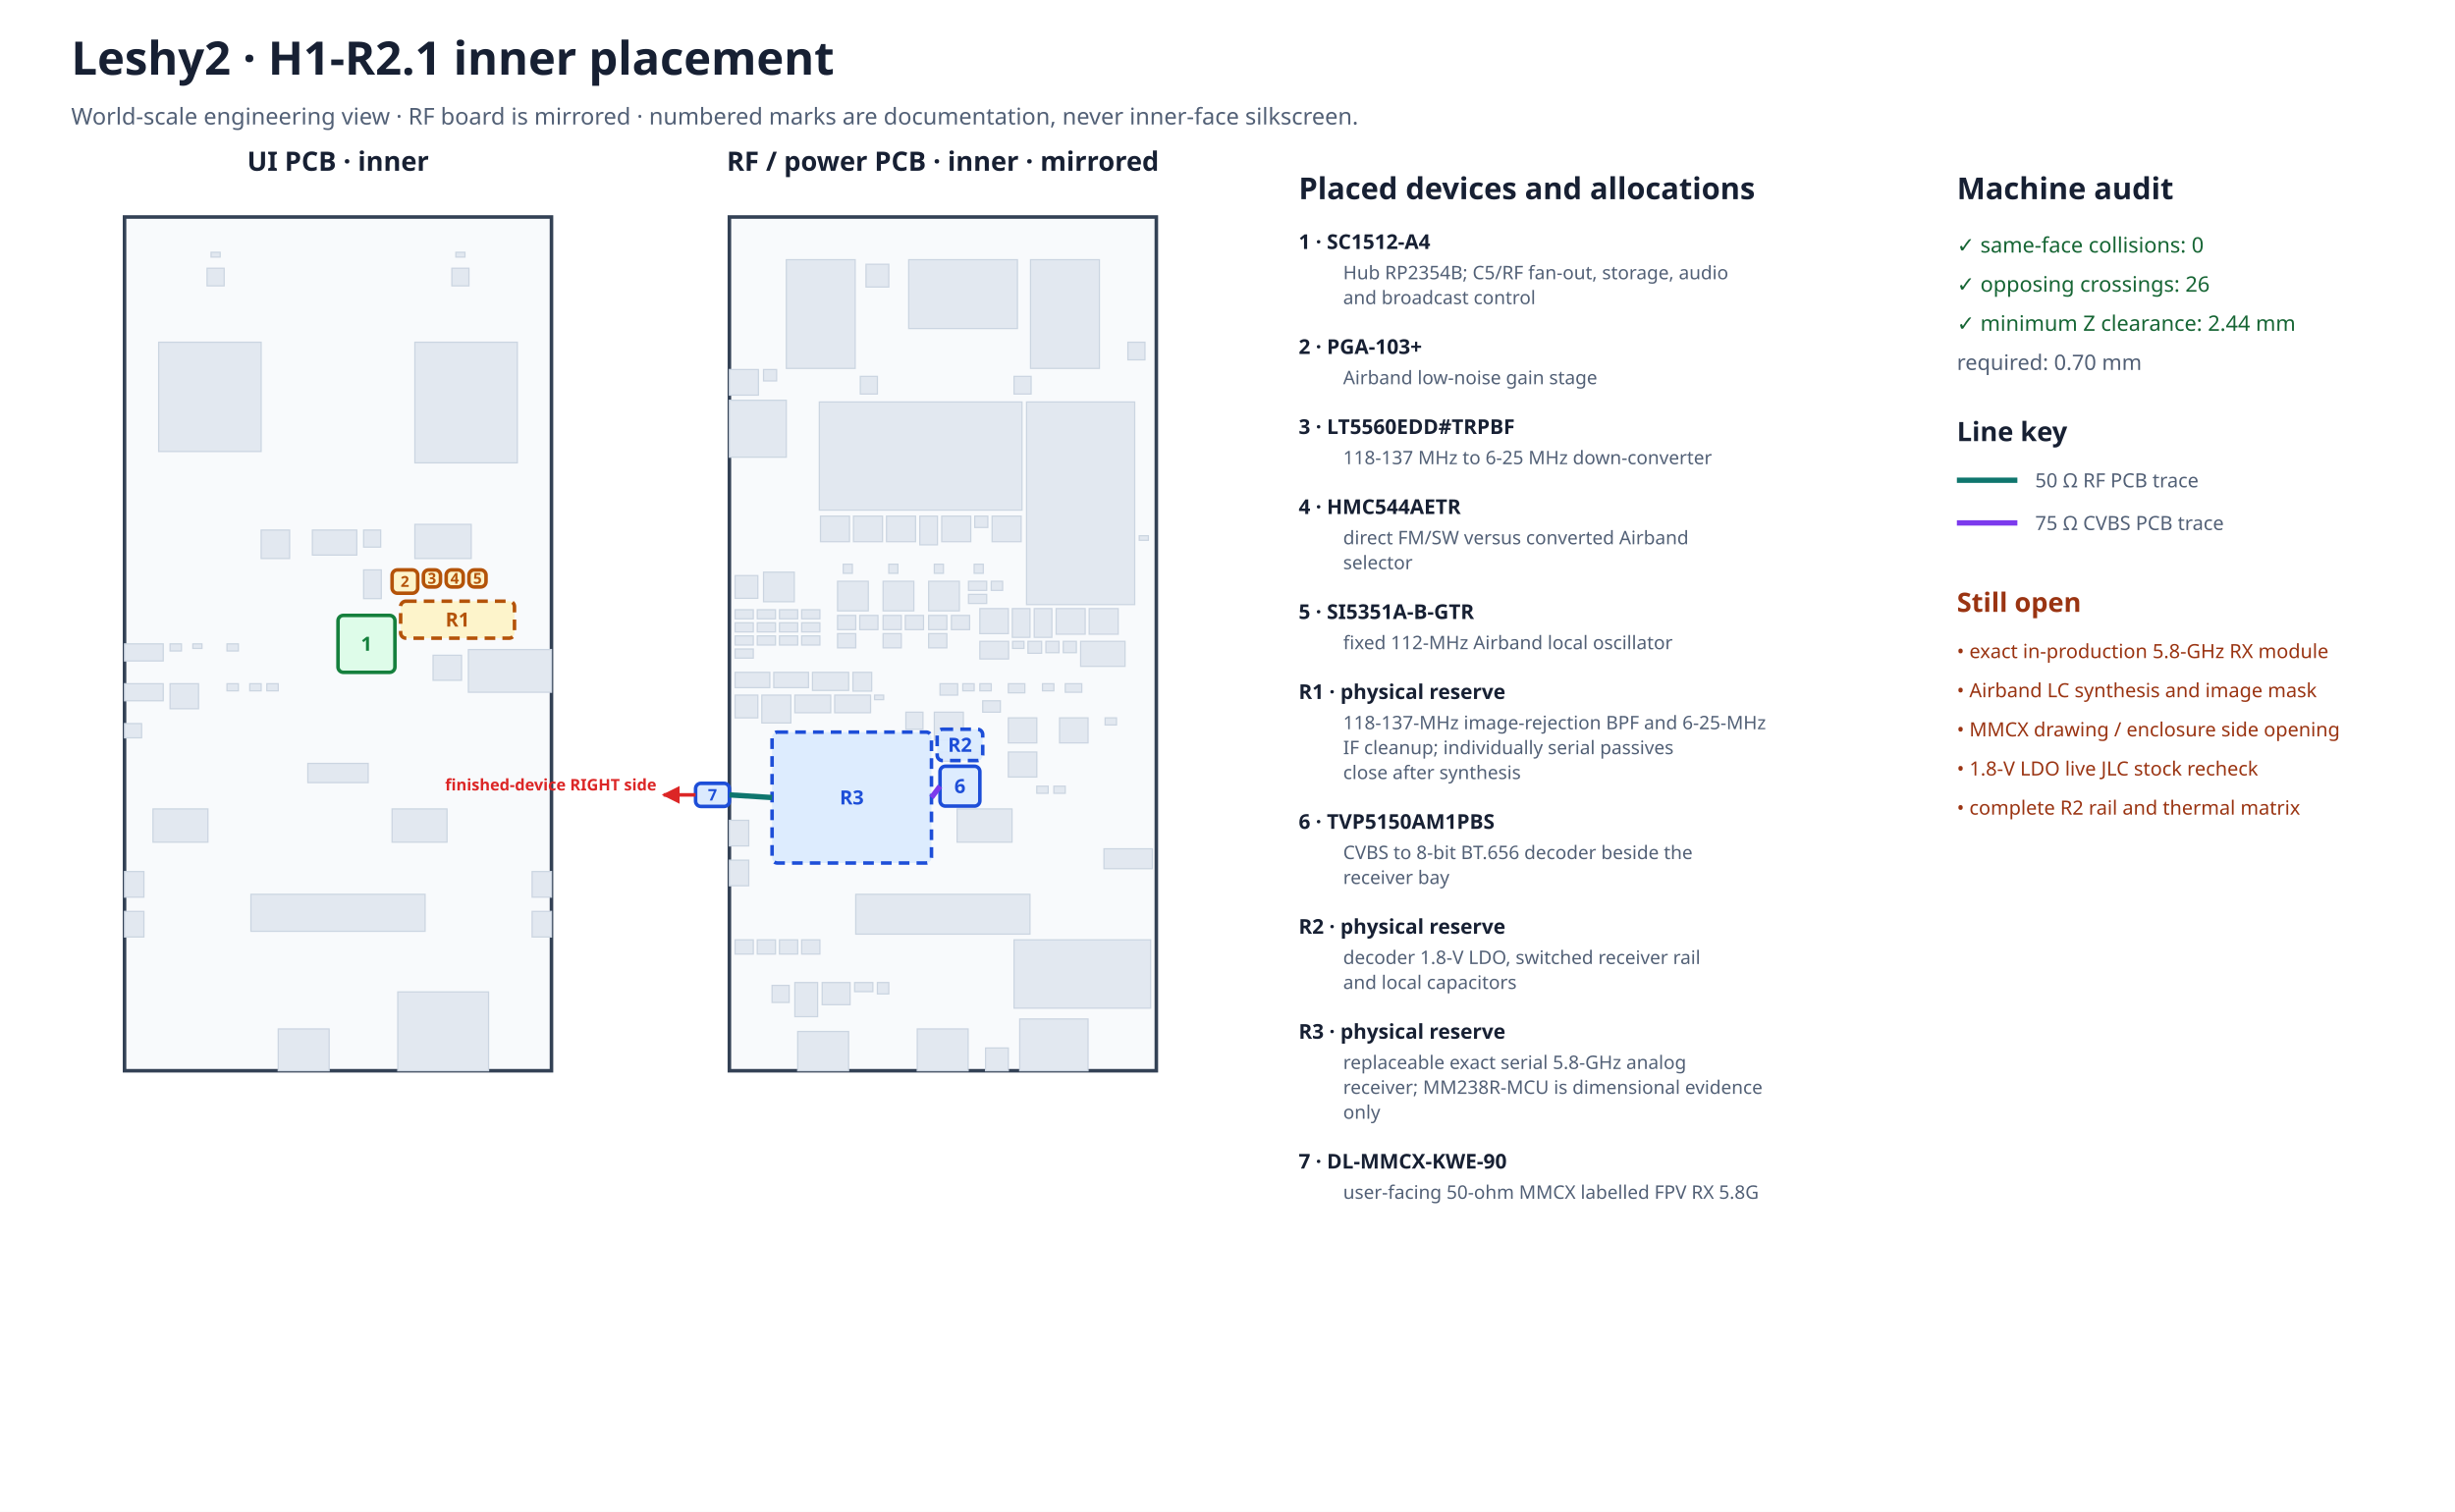
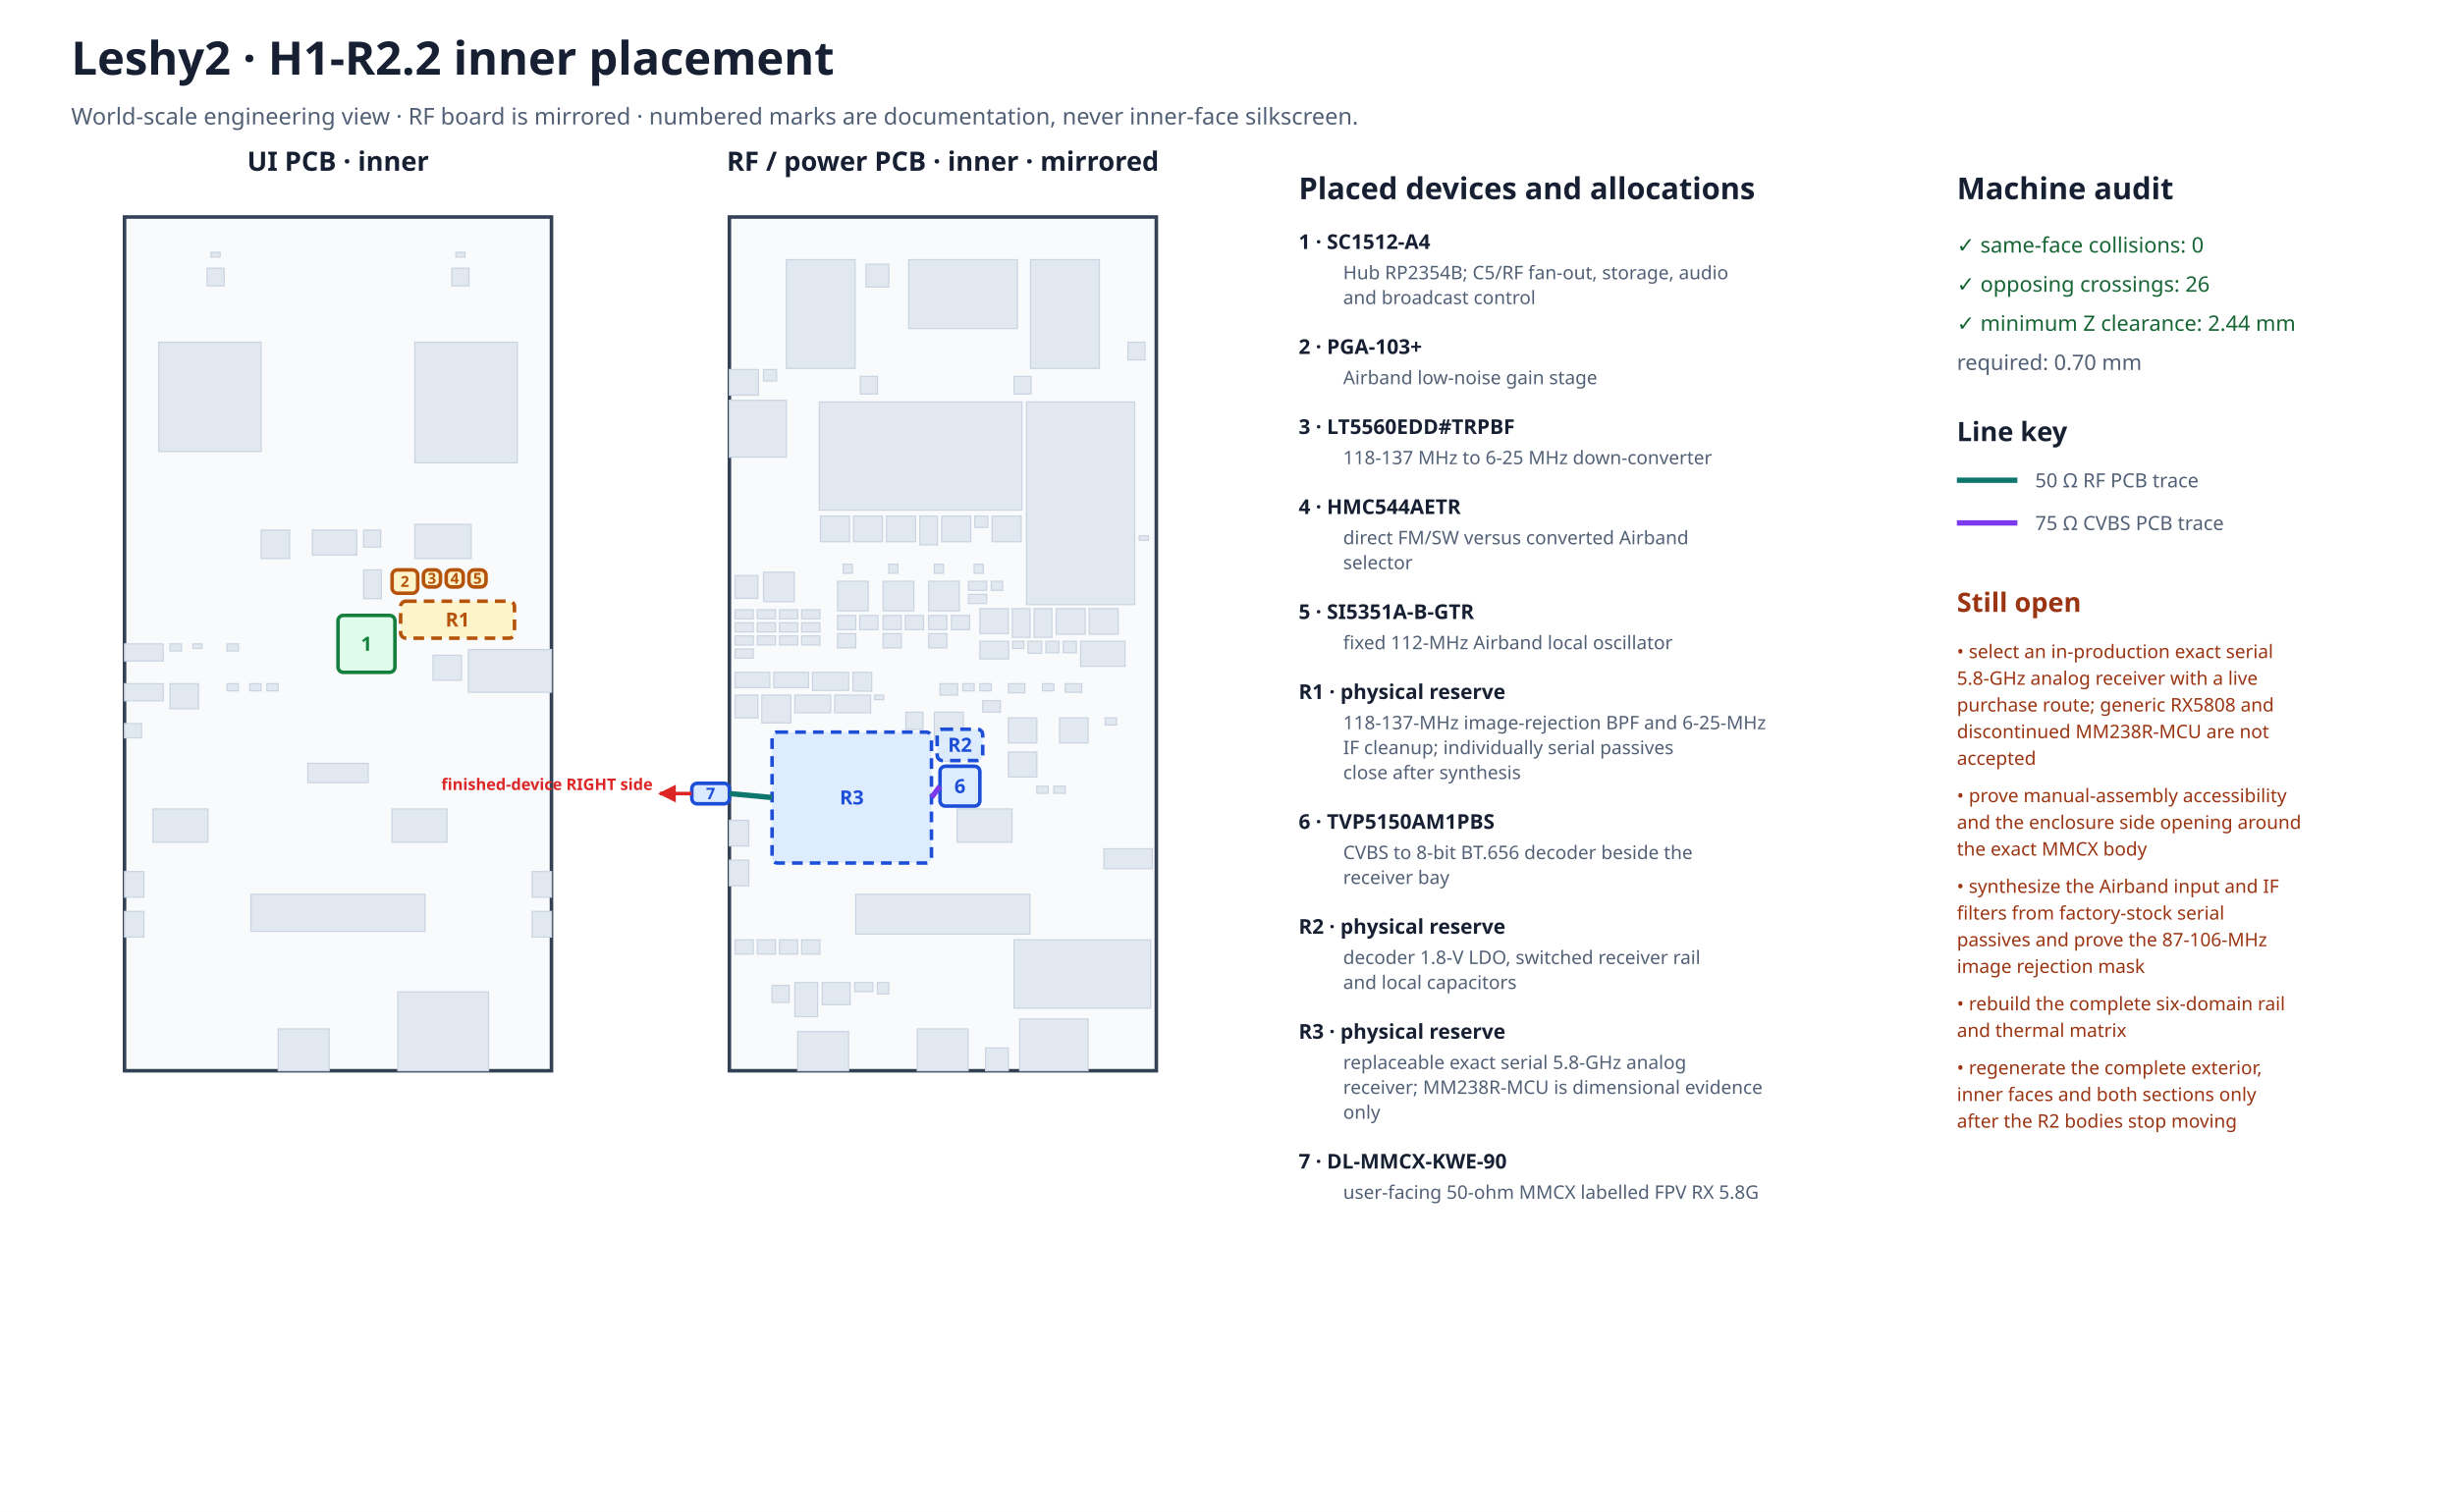
<svg xmlns="http://www.w3.org/2000/svg" width="1380" height="850" viewBox="0 0 1380 850">
  <rect width="1380" height="850" fill="#ffffff" />
-   <text x="40" y="42" font-family="sans-serif" font-size="26" font-weight="700" fill="#172033">Leshy2 · H1-R2.1 inner placement</text>
+   <text x="40" y="42" font-family="sans-serif" font-size="26" font-weight="700" fill="#172033">Leshy2 · H1-R2.2 inner placement</text>
  <text x="40" y="70" font-family="sans-serif" font-size="13" fill="#526076">World-scale engineering view · RF board is mirrored · numbered marks are documentation, never inner-face silkscreen.</text>
  <text x="190.00" y="96" text-anchor="middle" font-family="sans-serif" font-size="15" font-weight="700" fill="#172033">UI PCB · inner</text>
  <rect x="70.00" y="122.00" width="240.00" height="480.00" fill="#f8fafc" stroke="#334155" stroke-width="2" />
  <rect x="204.40" y="320.40" width="9.92" height="16.16" fill="#e2e8f0" stroke="#cbd5e1" stroke-width="0.7" />
  <rect x="233.20" y="192.40" width="57.60" height="67.84" fill="#e2e8f0" stroke="#cbd5e1" stroke-width="0.7" />
  <rect x="299.12" y="512.40" width="10.88" height="14.40" fill="#e2e8f0" stroke="#cbd5e1" stroke-width="0.7" />
  <rect x="220.40" y="454.80" width="30.88" height="18.69" fill="#e2e8f0" stroke="#cbd5e1" stroke-width="0.7" />
  <rect x="299.12" y="490.00" width="10.88" height="14.40" fill="#e2e8f0" stroke="#cbd5e1" stroke-width="0.7" />
  <rect x="254.00" y="150.80" width="9.60" height="9.92" fill="#e2e8f0" stroke="#cbd5e1" stroke-width="0.7" />
  <rect x="256.24" y="141.84" width="5.12" height="2.69" fill="#e2e8f0" stroke="#cbd5e1" stroke-width="0.7" />
  <rect x="156.40" y="578.48" width="28.61" height="23.52" fill="#e2e8f0" stroke="#cbd5e1" stroke-width="0.7" />
  <rect x="204.40" y="298.00" width="9.60" height="9.60" fill="#e2e8f0" stroke="#cbd5e1" stroke-width="0.7" />
  <rect x="127.60" y="362.00" width="6.40" height="4.00" fill="#e2e8f0" stroke="#cbd5e1" stroke-width="0.7" />
  <rect x="173.04" y="429.20" width="33.92" height="10.82" fill="#e2e8f0" stroke="#cbd5e1" stroke-width="0.7" />
  <rect x="95.60" y="384.40" width="16.00" height="14.08" fill="#e2e8f0" stroke="#cbd5e1" stroke-width="0.7" />
  <rect x="263.28" y="365.20" width="46.72" height="24.00" fill="#e2e8f0" stroke="#cbd5e1" stroke-width="0.7" />
  <rect x="243.44" y="368.40" width="16.00" height="14.08" fill="#e2e8f0" stroke="#cbd5e1" stroke-width="0.7" />
  <rect x="70.00" y="384.40" width="21.76" height="9.60" fill="#e2e8f0" stroke="#cbd5e1" stroke-width="0.7" />
  <rect x="70.00" y="362.00" width="21.76" height="9.60" fill="#e2e8f0" stroke="#cbd5e1" stroke-width="0.7" />
  <rect x="70.00" y="406.80" width="9.60" height="8.03" fill="#e2e8f0" stroke="#cbd5e1" stroke-width="0.7" />
  <rect x="95.60" y="362.00" width="6.40" height="4.00" fill="#e2e8f0" stroke="#cbd5e1" stroke-width="0.7" />
  <rect x="141.04" y="502.80" width="97.92" height="20.80" fill="#e2e8f0" stroke="#cbd5e1" stroke-width="0.7" />
  <rect x="233.20" y="294.80" width="31.68" height="19.20" fill="#e2e8f0" stroke="#cbd5e1" stroke-width="0.7" />
  <rect x="89.20" y="192.40" width="57.60" height="61.44" fill="#e2e8f0" stroke="#cbd5e1" stroke-width="0.7" />
  <rect x="70.00" y="512.40" width="10.88" height="14.40" fill="#e2e8f0" stroke="#cbd5e1" stroke-width="0.7" />
  <rect x="86.00" y="454.80" width="30.88" height="18.69" fill="#e2e8f0" stroke="#cbd5e1" stroke-width="0.7" />
  <rect x="70.00" y="490.00" width="10.88" height="14.40" fill="#e2e8f0" stroke="#cbd5e1" stroke-width="0.7" />
  <rect x="116.40" y="150.80" width="9.60" height="9.92" fill="#e2e8f0" stroke="#cbd5e1" stroke-width="0.7" />
  <rect x="118.64" y="141.84" width="5.12" height="2.69" fill="#e2e8f0" stroke="#cbd5e1" stroke-width="0.7" />
  <rect x="150.00" y="384.40" width="6.40" height="4.00" fill="#e2e8f0" stroke="#cbd5e1" stroke-width="0.7" />
  <rect x="140.40" y="384.40" width="6.40" height="4.00" fill="#e2e8f0" stroke="#cbd5e1" stroke-width="0.7" />
  <rect x="127.60" y="384.40" width="6.40" height="4.00" fill="#e2e8f0" stroke="#cbd5e1" stroke-width="0.7" />
  <rect x="223.60" y="557.68" width="51.04" height="44.32" fill="#e2e8f0" stroke="#cbd5e1" stroke-width="0.7" />
  <rect x="146.80" y="298.00" width="16.00" height="16.00" fill="#e2e8f0" stroke="#cbd5e1" stroke-width="0.7" />
  <rect x="175.60" y="298.00" width="24.96" height="14.08" fill="#e2e8f0" stroke="#cbd5e1" stroke-width="0.7" />
  <rect x="108.40" y="362.00" width="5.12" height="2.56" fill="#e2e8f0" stroke="#cbd5e1" stroke-width="0.7" />
  <rect x="190.00" y="346.00" width="32.00" height="32.00" rx="3" fill="#dcfce7" fill-opacity="0.92" stroke="#15803d" stroke-width="2" stroke-dasharray="none" />
  <text x="206.00" y="362.00" text-anchor="middle" dominant-baseline="middle" font-family="sans-serif" font-size="11" font-weight="700" fill="#15803d">1</text>
  <rect x="220.40" y="320.40" width="14.40" height="13.12" rx="3" fill="#fef3c7" fill-opacity="0.92" stroke="#b45309" stroke-width="2" stroke-dasharray="none" />
  <text x="227.60" y="326.96" text-anchor="middle" dominant-baseline="middle" font-family="sans-serif" font-size="8.5" font-weight="700" fill="#b45309">2</text>
  <rect x="238.00" y="320.40" width="9.60" height="9.60" rx="3" fill="#fef3c7" fill-opacity="0.92" stroke="#b45309" stroke-width="2" stroke-dasharray="none" />
  <text x="242.80" y="325.20" text-anchor="middle" dominant-baseline="middle" font-family="sans-serif" font-size="8.5" font-weight="700" fill="#b45309">3</text>
  <rect x="250.80" y="320.40" width="9.60" height="9.60" rx="3" fill="#fef3c7" fill-opacity="0.92" stroke="#b45309" stroke-width="2" stroke-dasharray="none" />
  <text x="255.60" y="325.20" text-anchor="middle" dominant-baseline="middle" font-family="sans-serif" font-size="8.5" font-weight="700" fill="#b45309">4</text>
  <rect x="263.60" y="320.40" width="9.60" height="9.60" rx="3" fill="#fef3c7" fill-opacity="0.92" stroke="#b45309" stroke-width="2" stroke-dasharray="none" />
  <text x="268.40" y="325.20" text-anchor="middle" dominant-baseline="middle" font-family="sans-serif" font-size="8.5" font-weight="700" fill="#b45309">5</text>
  <rect x="225.20" y="338.00" width="64.00" height="20.80" rx="3" fill="#fef3c7" fill-opacity="0.92" stroke="#b45309" stroke-width="2" stroke-dasharray="6 4" />
  <text x="257.20" y="348.40" text-anchor="middle" dominant-baseline="middle" font-family="sans-serif" font-size="11" font-weight="700" fill="#b45309">R1</text>
  <text x="530.00" y="96" text-anchor="middle" font-family="sans-serif" font-size="15" font-weight="700" fill="#172033">RF / power PCB · inner · mirrored</text>
  <rect x="410.00" y="122.00" width="240.00" height="480.00" fill="#f8fafc" stroke="#334155" stroke-width="2" />
  <rect x="547.60" y="317.20" width="5.12" height="5.12" fill="#e2e8f0" stroke="#cbd5e1" stroke-width="0.7" />
  <rect x="557.20" y="326.80" width="6.40" height="5.12" fill="#e2e8f0" stroke="#cbd5e1" stroke-width="0.7" />
  <rect x="544.40" y="326.80" width="10.24" height="5.12" fill="#e2e8f0" stroke="#cbd5e1" stroke-width="0.7" />
  <rect x="544.40" y="334.16" width="10.24" height="5.12" fill="#e2e8f0" stroke="#cbd5e1" stroke-width="0.7" />
  <rect x="486.80" y="148.56" width="12.80" height="12.80" fill="#e2e8f0" stroke="#cbd5e1" stroke-width="0.7" />
  <rect x="592.40" y="442.00" width="6.40" height="4.00" fill="#e2e8f0" stroke="#cbd5e1" stroke-width="0.7" />
  <rect x="597.68" y="360.56" width="7.36" height="6.40" fill="#e2e8f0" stroke="#cbd5e1" stroke-width="0.7" />
  <rect x="593.68" y="342.16" width="16.32" height="14.40" fill="#e2e8f0" stroke="#cbd5e1" stroke-width="0.7" />
  <rect x="612.24" y="342.16" width="16.32" height="14.40" fill="#e2e8f0" stroke="#cbd5e1" stroke-width="0.7" />
  <rect x="438.16" y="357.52" width="10.24" height="5.12" fill="#e2e8f0" stroke="#cbd5e1" stroke-width="0.7" />
  <rect x="450.64" y="357.52" width="10.24" height="5.12" fill="#e2e8f0" stroke="#cbd5e1" stroke-width="0.7" />
  <rect x="429.20" y="321.68" width="17.28" height="16.64" fill="#e2e8f0" stroke="#cbd5e1" stroke-width="0.7" />
  <rect x="438.16" y="342.80" width="10.24" height="5.12" fill="#e2e8f0" stroke="#cbd5e1" stroke-width="0.7" />
  <rect x="450.64" y="342.80" width="10.24" height="5.12" fill="#e2e8f0" stroke="#cbd5e1" stroke-width="0.7" />
  <rect x="413.20" y="350.16" width="10.24" height="5.12" fill="#e2e8f0" stroke="#cbd5e1" stroke-width="0.7" />
  <rect x="413.20" y="364.88" width="10.24" height="5.12" fill="#e2e8f0" stroke="#cbd5e1" stroke-width="0.7" />
  <rect x="425.68" y="350.16" width="10.24" height="5.12" fill="#e2e8f0" stroke="#cbd5e1" stroke-width="0.7" />
  <rect x="438.16" y="350.16" width="10.24" height="5.12" fill="#e2e8f0" stroke="#cbd5e1" stroke-width="0.7" />
  <rect x="450.64" y="350.16" width="10.24" height="5.12" fill="#e2e8f0" stroke="#cbd5e1" stroke-width="0.7" />
  <rect x="413.20" y="357.52" width="10.24" height="5.12" fill="#e2e8f0" stroke="#cbd5e1" stroke-width="0.7" />
  <rect x="425.68" y="357.52" width="10.24" height="5.12" fill="#e2e8f0" stroke="#cbd5e1" stroke-width="0.7" />
  <rect x="413.20" y="342.80" width="10.24" height="5.12" fill="#e2e8f0" stroke="#cbd5e1" stroke-width="0.7" />
  <rect x="425.68" y="342.80" width="10.24" height="5.12" fill="#e2e8f0" stroke="#cbd5e1" stroke-width="0.7" />
  <rect x="595.60" y="403.60" width="16.00" height="14.08" fill="#e2e8f0" stroke="#cbd5e1" stroke-width="0.7" />
  <rect x="621.20" y="403.60" width="6.40" height="4.00" fill="#e2e8f0" stroke="#cbd5e1" stroke-width="0.7" />
  <rect x="607.44" y="360.56" width="24.96" height="14.08" fill="#e2e8f0" stroke="#cbd5e1" stroke-width="0.7" />
  <rect x="525.20" y="317.20" width="5.12" height="5.12" fill="#e2e8f0" stroke="#cbd5e1" stroke-width="0.7" />
  <rect x="522.00" y="346.00" width="10.24" height="8.00" fill="#e2e8f0" stroke="#cbd5e1" stroke-width="0.7" />
  <rect x="534.80" y="346.00" width="10.24" height="8.00" fill="#e2e8f0" stroke="#cbd5e1" stroke-width="0.7" />
  <rect x="522.00" y="356.24" width="10.24" height="8.00" fill="#e2e8f0" stroke="#cbd5e1" stroke-width="0.7" />
  <rect x="522.00" y="326.80" width="17.28" height="16.64" fill="#e2e8f0" stroke="#cbd5e1" stroke-width="0.7" />
  <rect x="481.04" y="502.80" width="97.92" height="22.40" fill="#e2e8f0" stroke="#cbd5e1" stroke-width="0.7" />
  <rect x="474.00" y="317.20" width="5.12" height="5.12" fill="#e2e8f0" stroke="#cbd5e1" stroke-width="0.7" />
  <rect x="470.80" y="326.80" width="17.28" height="16.64" fill="#e2e8f0" stroke="#cbd5e1" stroke-width="0.7" />
  <rect x="470.80" y="346.00" width="10.24" height="8.00" fill="#e2e8f0" stroke="#cbd5e1" stroke-width="0.7" />
  <rect x="483.28" y="346.00" width="10.24" height="8.00" fill="#e2e8f0" stroke="#cbd5e1" stroke-width="0.7" />
  <rect x="470.80" y="356.24" width="10.24" height="8.00" fill="#e2e8f0" stroke="#cbd5e1" stroke-width="0.7" />
  <rect x="554.00" y="589.20" width="12.80" height="12.80" fill="#e2e8f0" stroke="#cbd5e1" stroke-width="0.7" />
  <rect x="442.00" y="146.00" width="38.72" height="61.12" fill="#e2e8f0" stroke="#cbd5e1" stroke-width="0.7" />
  <rect x="410.00" y="207.76" width="16.32" height="14.40" fill="#e2e8f0" stroke="#cbd5e1" stroke-width="0.7" />
  <rect x="429.20" y="207.76" width="7.36" height="6.40" fill="#e2e8f0" stroke="#cbd5e1" stroke-width="0.7" />
  <rect x="483.60" y="211.60" width="9.60" height="9.92" fill="#e2e8f0" stroke="#cbd5e1" stroke-width="0.7" />
  <rect x="510.80" y="146.00" width="61.12" height="38.72" fill="#e2e8f0" stroke="#cbd5e1" stroke-width="0.7" />
  <rect x="529.36" y="290.16" width="16.32" height="14.40" fill="#e2e8f0" stroke="#cbd5e1" stroke-width="0.7" />
  <rect x="547.92" y="290.16" width="7.36" height="6.40" fill="#e2e8f0" stroke="#cbd5e1" stroke-width="0.7" />
  <rect x="570.00" y="211.60" width="9.60" height="9.92" fill="#e2e8f0" stroke="#cbd5e1" stroke-width="0.7" />
  <rect x="579.28" y="146.00" width="38.72" height="61.12" fill="#e2e8f0" stroke="#cbd5e1" stroke-width="0.7" />
  <rect x="557.68" y="290.16" width="16.32" height="14.40" fill="#e2e8f0" stroke="#cbd5e1" stroke-width="0.7" />
  <rect x="587.92" y="360.56" width="7.36" height="6.40" fill="#e2e8f0" stroke="#cbd5e1" stroke-width="0.7" />
  <rect x="634.00" y="192.40" width="9.60" height="9.92" fill="#e2e8f0" stroke="#cbd5e1" stroke-width="0.7" />
  <rect x="582.80" y="442.00" width="6.40" height="4.00" fill="#e2e8f0" stroke="#cbd5e1" stroke-width="0.7" />
  <rect x="413.20" y="323.60" width="12.80" height="12.80" fill="#e2e8f0" stroke="#cbd5e1" stroke-width="0.7" />
  <rect x="428.24" y="390.80" width="16.32" height="15.68" fill="#e2e8f0" stroke="#cbd5e1" stroke-width="0.7" />
  <rect x="446.80" y="390.80" width="20.16" height="9.92" fill="#e2e8f0" stroke="#cbd5e1" stroke-width="0.7" />
  <rect x="469.20" y="390.80" width="20.16" height="9.92" fill="#e2e8f0" stroke="#cbd5e1" stroke-width="0.7" />
  <rect x="413.20" y="378.00" width="19.52" height="8.61" fill="#e2e8f0" stroke="#cbd5e1" stroke-width="0.7" />
  <rect x="434.96" y="378.00" width="19.52" height="8.61" fill="#e2e8f0" stroke="#cbd5e1" stroke-width="0.7" />
  <rect x="413.20" y="390.80" width="12.80" height="12.80" fill="#e2e8f0" stroke="#cbd5e1" stroke-width="0.7" />
  <rect x="479.44" y="378.00" width="10.56" height="10.56" fill="#e2e8f0" stroke="#cbd5e1" stroke-width="0.7" />
  <rect x="456.72" y="378.00" width="20.32" height="10.18" fill="#e2e8f0" stroke="#cbd5e1" stroke-width="0.7" />
  <rect x="462.16" y="552.40" width="15.68" height="12.48" fill="#e2e8f0" stroke="#cbd5e1" stroke-width="0.7" />
  <rect x="446.80" y="552.40" width="12.80" height="19.20" fill="#e2e8f0" stroke="#cbd5e1" stroke-width="0.7" />
  <rect x="413.20" y="528.40" width="10.24" height="8.00" fill="#e2e8f0" stroke="#cbd5e1" stroke-width="0.7" />
  <rect x="425.68" y="528.40" width="10.24" height="8.00" fill="#e2e8f0" stroke="#cbd5e1" stroke-width="0.7" />
  <rect x="438.16" y="528.40" width="10.24" height="8.00" fill="#e2e8f0" stroke="#cbd5e1" stroke-width="0.7" />
  <rect x="450.64" y="528.40" width="10.24" height="8.00" fill="#e2e8f0" stroke="#cbd5e1" stroke-width="0.7" />
  <rect x="480.40" y="552.40" width="10.24" height="5.12" fill="#e2e8f0" stroke="#cbd5e1" stroke-width="0.7" />
  <rect x="493.20" y="552.40" width="6.40" height="6.40" fill="#e2e8f0" stroke="#cbd5e1" stroke-width="0.7" />
  <rect x="620.56" y="477.20" width="27.20" height="11.20" fill="#e2e8f0" stroke="#cbd5e1" stroke-width="0.7" />
  <rect x="491.60" y="390.80" width="5.12" height="2.56" fill="#e2e8f0" stroke="#cbd5e1" stroke-width="0.7" />
  <rect x="448.40" y="579.92" width="28.61" height="22.08" fill="#e2e8f0" stroke="#cbd5e1" stroke-width="0.7" />
  <rect x="434.00" y="554.00" width="9.60" height="9.60" fill="#e2e8f0" stroke="#cbd5e1" stroke-width="0.7" />
  <rect x="640.40" y="301.20" width="5.12" height="2.56" fill="#e2e8f0" stroke="#cbd5e1" stroke-width="0.7" />
  <rect x="410.00" y="225.04" width="32.00" height="32.00" fill="#e2e8f0" stroke="#cbd5e1" stroke-width="0.7" />
  <rect x="410.00" y="483.60" width="10.88" height="14.40" fill="#e2e8f0" stroke="#cbd5e1" stroke-width="0.7" />
  <rect x="538.00" y="454.80" width="30.88" height="18.69" fill="#e2e8f0" stroke="#cbd5e1" stroke-width="0.7" />
  <rect x="410.00" y="461.20" width="10.88" height="14.40" fill="#e2e8f0" stroke="#cbd5e1" stroke-width="0.7" />
  <rect x="515.60" y="578.48" width="28.61" height="23.52" fill="#e2e8f0" stroke="#cbd5e1" stroke-width="0.7" />
  <rect x="544.40" y="422.80" width="6.40" height="4.00" fill="#e2e8f0" stroke="#cbd5e1" stroke-width="0.7" />
  <rect x="552.40" y="394.00" width="9.92" height="6.40" fill="#e2e8f0" stroke="#cbd5e1" stroke-width="0.7" />
  <rect x="566.80" y="422.80" width="16.00" height="14.08" fill="#e2e8f0" stroke="#cbd5e1" stroke-width="0.7" />
  <rect x="566.80" y="403.60" width="16.00" height="14.08" fill="#e2e8f0" stroke="#cbd5e1" stroke-width="0.7" />
  <rect x="528.40" y="384.40" width="9.92" height="6.40" fill="#e2e8f0" stroke="#cbd5e1" stroke-width="0.7" />
  <rect x="598.80" y="384.40" width="9.28" height="4.80" fill="#e2e8f0" stroke="#cbd5e1" stroke-width="0.7" />
  <rect x="550.80" y="384.40" width="6.40" height="4.00" fill="#e2e8f0" stroke="#cbd5e1" stroke-width="0.7" />
  <rect x="541.20" y="384.40" width="6.40" height="4.00" fill="#e2e8f0" stroke="#cbd5e1" stroke-width="0.7" />
  <rect x="586.00" y="384.40" width="6.40" height="4.00" fill="#e2e8f0" stroke="#cbd5e1" stroke-width="0.7" />
  <rect x="566.80" y="384.40" width="9.28" height="5.12" fill="#e2e8f0" stroke="#cbd5e1" stroke-width="0.7" />
  <rect x="525.20" y="400.40" width="16.32" height="15.68" fill="#e2e8f0" stroke="#cbd5e1" stroke-width="0.7" />
  <rect x="528.40" y="422.80" width="9.28" height="5.12" fill="#e2e8f0" stroke="#cbd5e1" stroke-width="0.7" />
  <rect x="570.00" y="528.40" width="76.80" height="38.40" fill="#e2e8f0" stroke="#cbd5e1" stroke-width="0.7" />
  <rect x="509.20" y="400.40" width="9.60" height="9.60" fill="#e2e8f0" stroke="#cbd5e1" stroke-width="0.7" />
  <rect x="461.20" y="290.16" width="16.32" height="14.40" fill="#e2e8f0" stroke="#cbd5e1" stroke-width="0.7" />
  <rect x="479.76" y="290.16" width="16.32" height="14.40" fill="#e2e8f0" stroke="#cbd5e1" stroke-width="0.7" />
  <rect x="517.04" y="290.16" width="9.92" height="16.16" fill="#e2e8f0" stroke="#cbd5e1" stroke-width="0.7" />
  <rect x="498.32" y="290.16" width="16.32" height="14.40" fill="#e2e8f0" stroke="#cbd5e1" stroke-width="0.7" />
  <rect x="573.20" y="572.88" width="38.40" height="29.12" fill="#e2e8f0" stroke="#cbd5e1" stroke-width="0.7" />
  <rect x="577.04" y="226.00" width="60.80" height="113.92" fill="#e2e8f0" stroke="#cbd5e1" stroke-width="0.7" />
  <rect x="550.80" y="360.56" width="16.16" height="9.92" fill="#e2e8f0" stroke="#cbd5e1" stroke-width="0.7" />
  <rect x="569.20" y="360.56" width="6.40" height="4.00" fill="#e2e8f0" stroke="#cbd5e1" stroke-width="0.7" />
  <rect x="550.80" y="342.16" width="16.00" height="14.08" fill="#e2e8f0" stroke="#cbd5e1" stroke-width="0.7" />
  <rect x="499.60" y="317.20" width="5.12" height="5.12" fill="#e2e8f0" stroke="#cbd5e1" stroke-width="0.7" />
  <rect x="569.04" y="342.16" width="9.92" height="16.16" fill="#e2e8f0" stroke="#cbd5e1" stroke-width="0.7" />
  <rect x="581.36" y="342.16" width="9.92" height="16.16" fill="#e2e8f0" stroke="#cbd5e1" stroke-width="0.7" />
  <rect x="496.40" y="326.80" width="17.28" height="16.64" fill="#e2e8f0" stroke="#cbd5e1" stroke-width="0.7" />
  <rect x="496.40" y="346.00" width="10.24" height="8.00" fill="#e2e8f0" stroke="#cbd5e1" stroke-width="0.7" />
  <rect x="508.88" y="346.00" width="10.24" height="8.00" fill="#e2e8f0" stroke="#cbd5e1" stroke-width="0.7" />
  <rect x="496.40" y="356.24" width="10.24" height="8.00" fill="#e2e8f0" stroke="#cbd5e1" stroke-width="0.7" />
  <rect x="577.84" y="360.56" width="7.68" height="6.72" fill="#e2e8f0" stroke="#cbd5e1" stroke-width="0.7" />
  <rect x="460.56" y="226.00" width="113.92" height="60.80" fill="#e2e8f0" stroke="#cbd5e1" stroke-width="0.7" />
  <rect x="528.40" y="430.80" width="22.40" height="22.40" rx="3" fill="#dbeafe" fill-opacity="0.92" stroke="#1d4ed8" stroke-width="2" stroke-dasharray="none" />
  <text x="539.60" y="442.00" text-anchor="middle" dominant-baseline="middle" font-family="sans-serif" font-size="11" font-weight="700" fill="#1d4ed8">6</text>
  <rect x="526.80" y="410.00" width="25.60" height="17.60" rx="3" fill="#dbeafe" fill-opacity="0.92" stroke="#1d4ed8" stroke-width="2" stroke-dasharray="6 4" />
  <text x="539.60" y="418.80" text-anchor="middle" dominant-baseline="middle" font-family="sans-serif" font-size="11" font-weight="700" fill="#1d4ed8">R2</text>
  <rect x="434.00" y="411.60" width="89.60" height="73.60" rx="3" fill="#dbeafe" fill-opacity="0.92" stroke="#1d4ed8" stroke-width="2" stroke-dasharray="6 4" />
  <text x="478.80" y="448.40" text-anchor="middle" dominant-baseline="middle" font-family="sans-serif" font-size="11" font-weight="700" fill="#1d4ed8">R3</text>
-   <rect x="391.00" y="440.40" width="19.00" height="13.00" rx="3" fill="#dbeafe" stroke="#1d4ed8" stroke-width="2" />
-   <text x="400.5" y="446.90" text-anchor="middle" dominant-baseline="middle" font-family="sans-serif" font-size="9" font-weight="700" fill="#1d4ed8">7</text>
-   <path d="M 391.0 446.90 L 373.0 446.90" stroke="#dc2626" stroke-width="2" marker-end="url(#arrow)" />
-   <text x="369.0" y="444.40" text-anchor="end" font-family="sans-serif" font-size="9" font-weight="700" fill="#dc2626">finished-device RIGHT side</text>
-   <path d="M 410.00 446.90 L 434.00 448.40" stroke="#0f766e" stroke-width="3" fill="none" />
+   <rect x="388.88" y="440.40" width="21.12" height="11.52" rx="3" fill="#dbeafe" stroke="#1d4ed8" stroke-width="2" />
+   <text x="399.44" y="446.16" text-anchor="middle" dominant-baseline="middle" font-family="sans-serif" font-size="9" font-weight="700" fill="#1d4ed8">7</text>
+   <path d="M 388.88 446.16 L 370.88 446.16" stroke="#dc2626" stroke-width="2" marker-end="url(#arrow)" />
+   <text x="366.88" y="444.16" text-anchor="end" font-family="sans-serif" font-size="9" font-weight="700" fill="#dc2626">finished-device RIGHT side</text>
+   <path d="M 410.00 446.16 L 434.00 448.40" stroke="#0f766e" stroke-width="3" fill="none" />
  <path d="M 523.60 448.40 L 528.40 442.00" stroke="#7c3aed" stroke-width="3" fill="none" />
  <defs>
    <marker id="arrow" viewBox="0 0 10 10" refX="9" refY="5" markerWidth="5" markerHeight="5" orient="auto-start-reverse">
      <path d="M 0 0 L 10 5 L 0 10 z" fill="#dc2626" />
    </marker>
  </defs>
  <text x="730" y="112" font-family="sans-serif" font-size="17" font-weight="700" fill="#172033">Placed devices and allocations</text>
  <text x="730" y="140" font-family="sans-serif" font-size="11.5" font-weight="700" fill="#172033">1 · SC1512-A4</text>
  <text x="755" y="157" font-family="sans-serif" font-size="10.5" fill="#526076">Hub RP2354B; C5/RF fan-out, storage, audio</text>
  <text x="755" y="171" font-family="sans-serif" font-size="10.5" fill="#526076">and broadcast control</text>
  <text x="730" y="199" font-family="sans-serif" font-size="11.5" font-weight="700" fill="#172033">2 · PGA-103+</text>
  <text x="755" y="216" font-family="sans-serif" font-size="10.5" fill="#526076">Airband low-noise gain stage</text>
  <text x="730" y="244" font-family="sans-serif" font-size="11.5" font-weight="700" fill="#172033">3 · LT5560EDD#TRPBF</text>
  <text x="755" y="261" font-family="sans-serif" font-size="10.5" fill="#526076">118-137 MHz to 6-25 MHz down-converter</text>
  <text x="730" y="289" font-family="sans-serif" font-size="11.5" font-weight="700" fill="#172033">4 · HMC544AETR</text>
  <text x="755" y="306" font-family="sans-serif" font-size="10.5" fill="#526076">direct FM/SW versus converted Airband</text>
  <text x="755" y="320" font-family="sans-serif" font-size="10.5" fill="#526076">selector</text>
  <text x="730" y="348" font-family="sans-serif" font-size="11.5" font-weight="700" fill="#172033">5 · SI5351A-B-GTR</text>
  <text x="755" y="365" font-family="sans-serif" font-size="10.5" fill="#526076">fixed 112-MHz Airband local oscillator</text>
  <text x="730" y="393" font-family="sans-serif" font-size="11.5" font-weight="700" fill="#172033">R1 · physical reserve</text>
  <text x="755" y="410" font-family="sans-serif" font-size="10.5" fill="#526076">118-137-MHz image-rejection BPF and 6-25-MHz</text>
  <text x="755" y="424" font-family="sans-serif" font-size="10.5" fill="#526076">IF cleanup; individually serial passives</text>
  <text x="755" y="438" font-family="sans-serif" font-size="10.5" fill="#526076">close after synthesis</text>
  <text x="730" y="466" font-family="sans-serif" font-size="11.5" font-weight="700" fill="#172033">6 · TVP5150AM1PBS</text>
  <text x="755" y="483" font-family="sans-serif" font-size="10.5" fill="#526076">CVBS to 8-bit BT.656 decoder beside the</text>
  <text x="755" y="497" font-family="sans-serif" font-size="10.5" fill="#526076">receiver bay</text>
  <text x="730" y="525" font-family="sans-serif" font-size="11.5" font-weight="700" fill="#172033">R2 · physical reserve</text>
  <text x="755" y="542" font-family="sans-serif" font-size="10.5" fill="#526076">decoder 1.8-V LDO, switched receiver rail</text>
  <text x="755" y="556" font-family="sans-serif" font-size="10.5" fill="#526076">and local capacitors</text>
  <text x="730" y="584" font-family="sans-serif" font-size="11.5" font-weight="700" fill="#172033">R3 · physical reserve</text>
  <text x="755" y="601" font-family="sans-serif" font-size="10.5" fill="#526076">replaceable exact serial 5.8-GHz analog</text>
  <text x="755" y="615" font-family="sans-serif" font-size="10.5" fill="#526076">receiver; MM238R-MCU is dimensional evidence</text>
  <text x="755" y="629" font-family="sans-serif" font-size="10.5" fill="#526076">only</text>
  <text x="730" y="657" font-family="sans-serif" font-size="11.5" font-weight="700" fill="#172033">7 · DL-MMCX-KWE-90</text>
  <text x="755" y="674" font-family="sans-serif" font-size="10.5" fill="#526076">user-facing 50-ohm MMCX labelled FPV RX 5.8G</text>
  <text x="1100" y="112" font-family="sans-serif" font-size="17" font-weight="700" fill="#172033">Machine audit</text>
  <text x="1100" y="142" font-family="sans-serif" font-size="12" fill="#166534">✓ same-face collisions: 0</text>
  <text x="1100" y="164" font-family="sans-serif" font-size="12" fill="#166534">✓ opposing crossings: 26</text>
  <text x="1100" y="186" font-family="sans-serif" font-size="12" fill="#166534">✓ minimum Z clearance: 2.44 mm</text>
  <text x="1100" y="208" font-family="sans-serif" font-size="12" fill="#526076">required: 0.70 mm</text>
  <text x="1100" y="248" font-family="sans-serif" font-size="15" font-weight="700" fill="#172033">Line key</text>
  <line x1="1100" y1="270" x2="1134" y2="270" stroke="#0f766e" stroke-width="3" />
  <text x="1144" y="274" font-family="sans-serif" font-size="11" fill="#526076">50 Ω RF PCB trace</text>
  <line x1="1100" y1="294" x2="1134" y2="294" stroke="#7c3aed" stroke-width="3" />
  <text x="1144" y="298" font-family="sans-serif" font-size="11" fill="#526076">75 Ω CVBS PCB trace</text>
  <text x="1100" y="344" font-family="sans-serif" font-size="15" font-weight="700" fill="#9a3412">Still open</text>
-   <text x="1100" y="370" font-family="sans-serif" font-size="11" fill="#9a3412">• exact in-production 5.8-GHz RX module</text>
-   <text x="1100" y="392" font-family="sans-serif" font-size="11" fill="#9a3412">• Airband LC synthesis and image mask</text>
-   <text x="1100" y="414" font-family="sans-serif" font-size="11" fill="#9a3412">• MMCX drawing / enclosure side opening</text>
-   <text x="1100" y="436" font-family="sans-serif" font-size="11" fill="#9a3412">• 1.8-V LDO live JLC stock recheck</text>
-   <text x="1100" y="458" font-family="sans-serif" font-size="11" fill="#9a3412">• complete R2 rail and thermal matrix</text>
+   <text x="1100" y="370" font-family="sans-serif" font-size="10.5" fill="#9a3412">• select an in-production exact serial</text>
+   <text x="1100" y="385" font-family="sans-serif" font-size="10.5" fill="#9a3412">  5.8-GHz analog receiver with a live</text>
+   <text x="1100" y="400" font-family="sans-serif" font-size="10.5" fill="#9a3412">  purchase route; generic RX5808 and</text>
+   <text x="1100" y="415" font-family="sans-serif" font-size="10.5" fill="#9a3412">  discontinued MM238R-MCU are not</text>
+   <text x="1100" y="430" font-family="sans-serif" font-size="10.5" fill="#9a3412">  accepted</text>
+   <text x="1100" y="451" font-family="sans-serif" font-size="10.5" fill="#9a3412">• prove manual-assembly accessibility</text>
+   <text x="1100" y="466" font-family="sans-serif" font-size="10.5" fill="#9a3412">  and the enclosure side opening around</text>
+   <text x="1100" y="481" font-family="sans-serif" font-size="10.5" fill="#9a3412">  the exact MMCX body</text>
+   <text x="1100" y="502" font-family="sans-serif" font-size="10.5" fill="#9a3412">• synthesize the Airband input and IF</text>
+   <text x="1100" y="517" font-family="sans-serif" font-size="10.5" fill="#9a3412">  filters from factory-stock serial</text>
+   <text x="1100" y="532" font-family="sans-serif" font-size="10.5" fill="#9a3412">  passives and prove the 87-106-MHz</text>
+   <text x="1100" y="547" font-family="sans-serif" font-size="10.5" fill="#9a3412">  image rejection mask</text>
+   <text x="1100" y="568" font-family="sans-serif" font-size="10.5" fill="#9a3412">• rebuild the complete six-domain rail</text>
+   <text x="1100" y="583" font-family="sans-serif" font-size="10.5" fill="#9a3412">  and thermal matrix</text>
+   <text x="1100" y="604" font-family="sans-serif" font-size="10.5" fill="#9a3412">• regenerate the complete exterior,</text>
+   <text x="1100" y="619" font-family="sans-serif" font-size="10.5" fill="#9a3412">  inner faces and both sections only</text>
+   <text x="1100" y="634" font-family="sans-serif" font-size="10.5" fill="#9a3412">  after the R2 bodies stop moving</text>
</svg>
